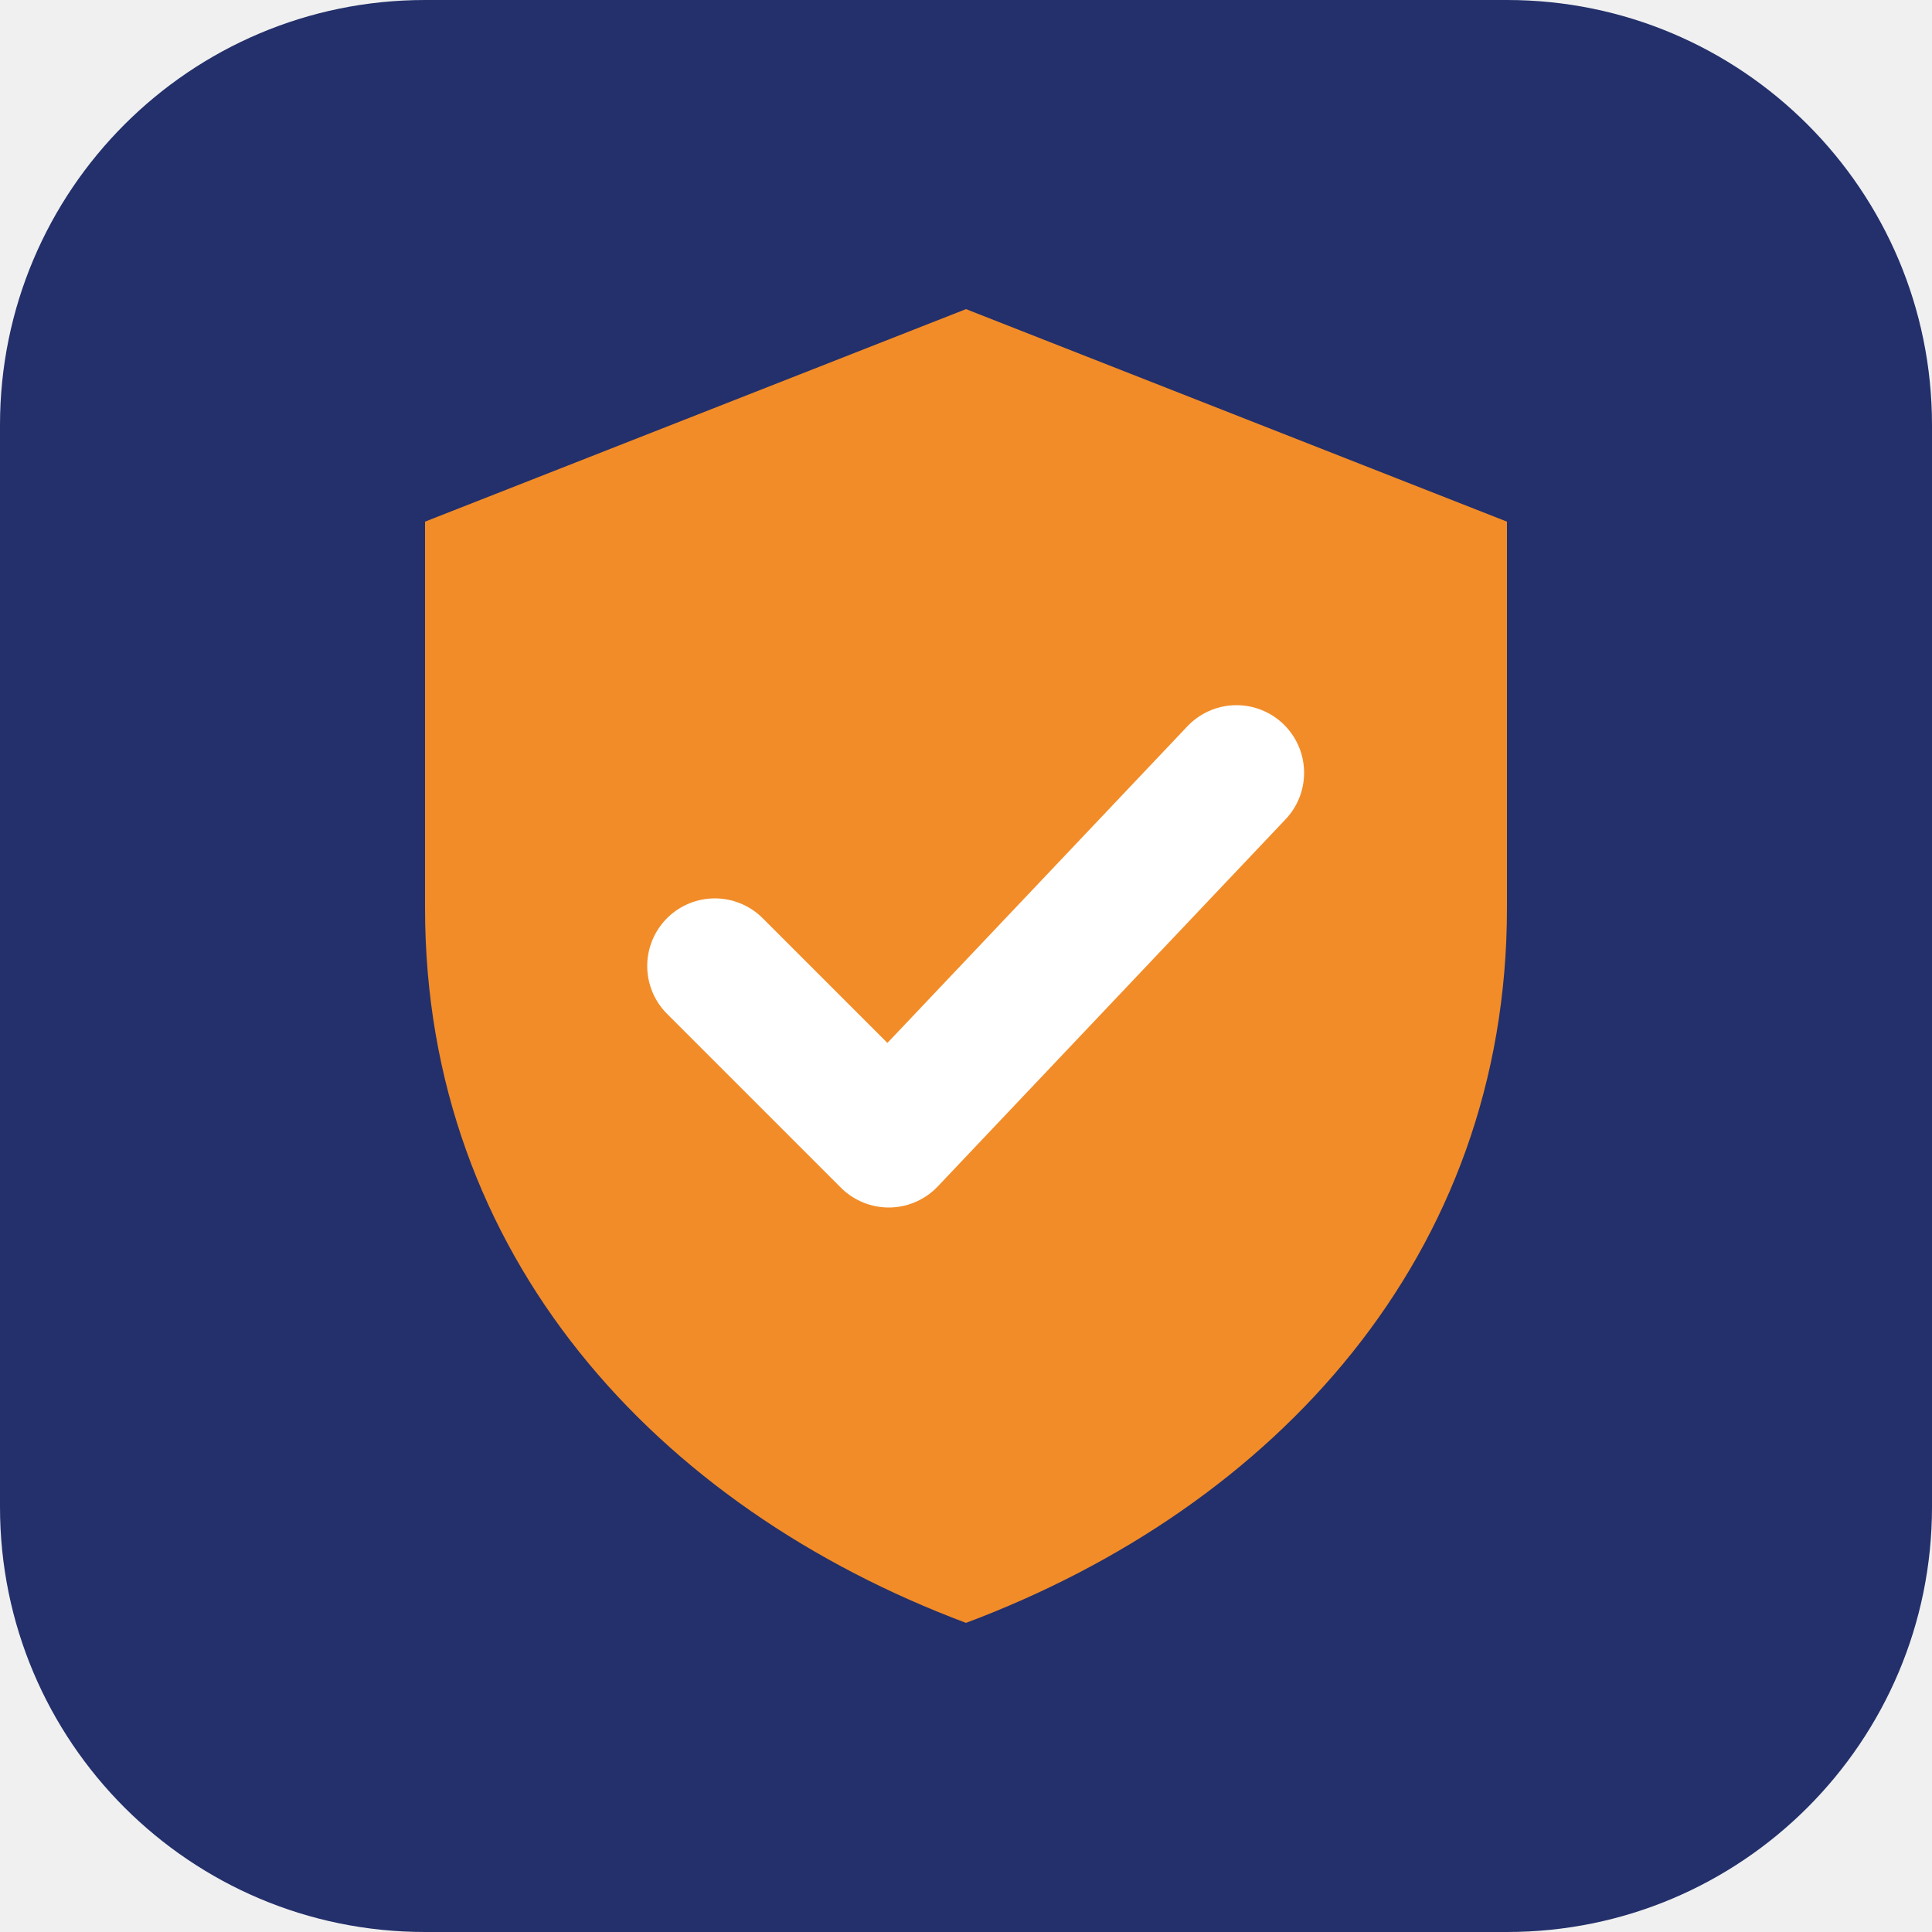
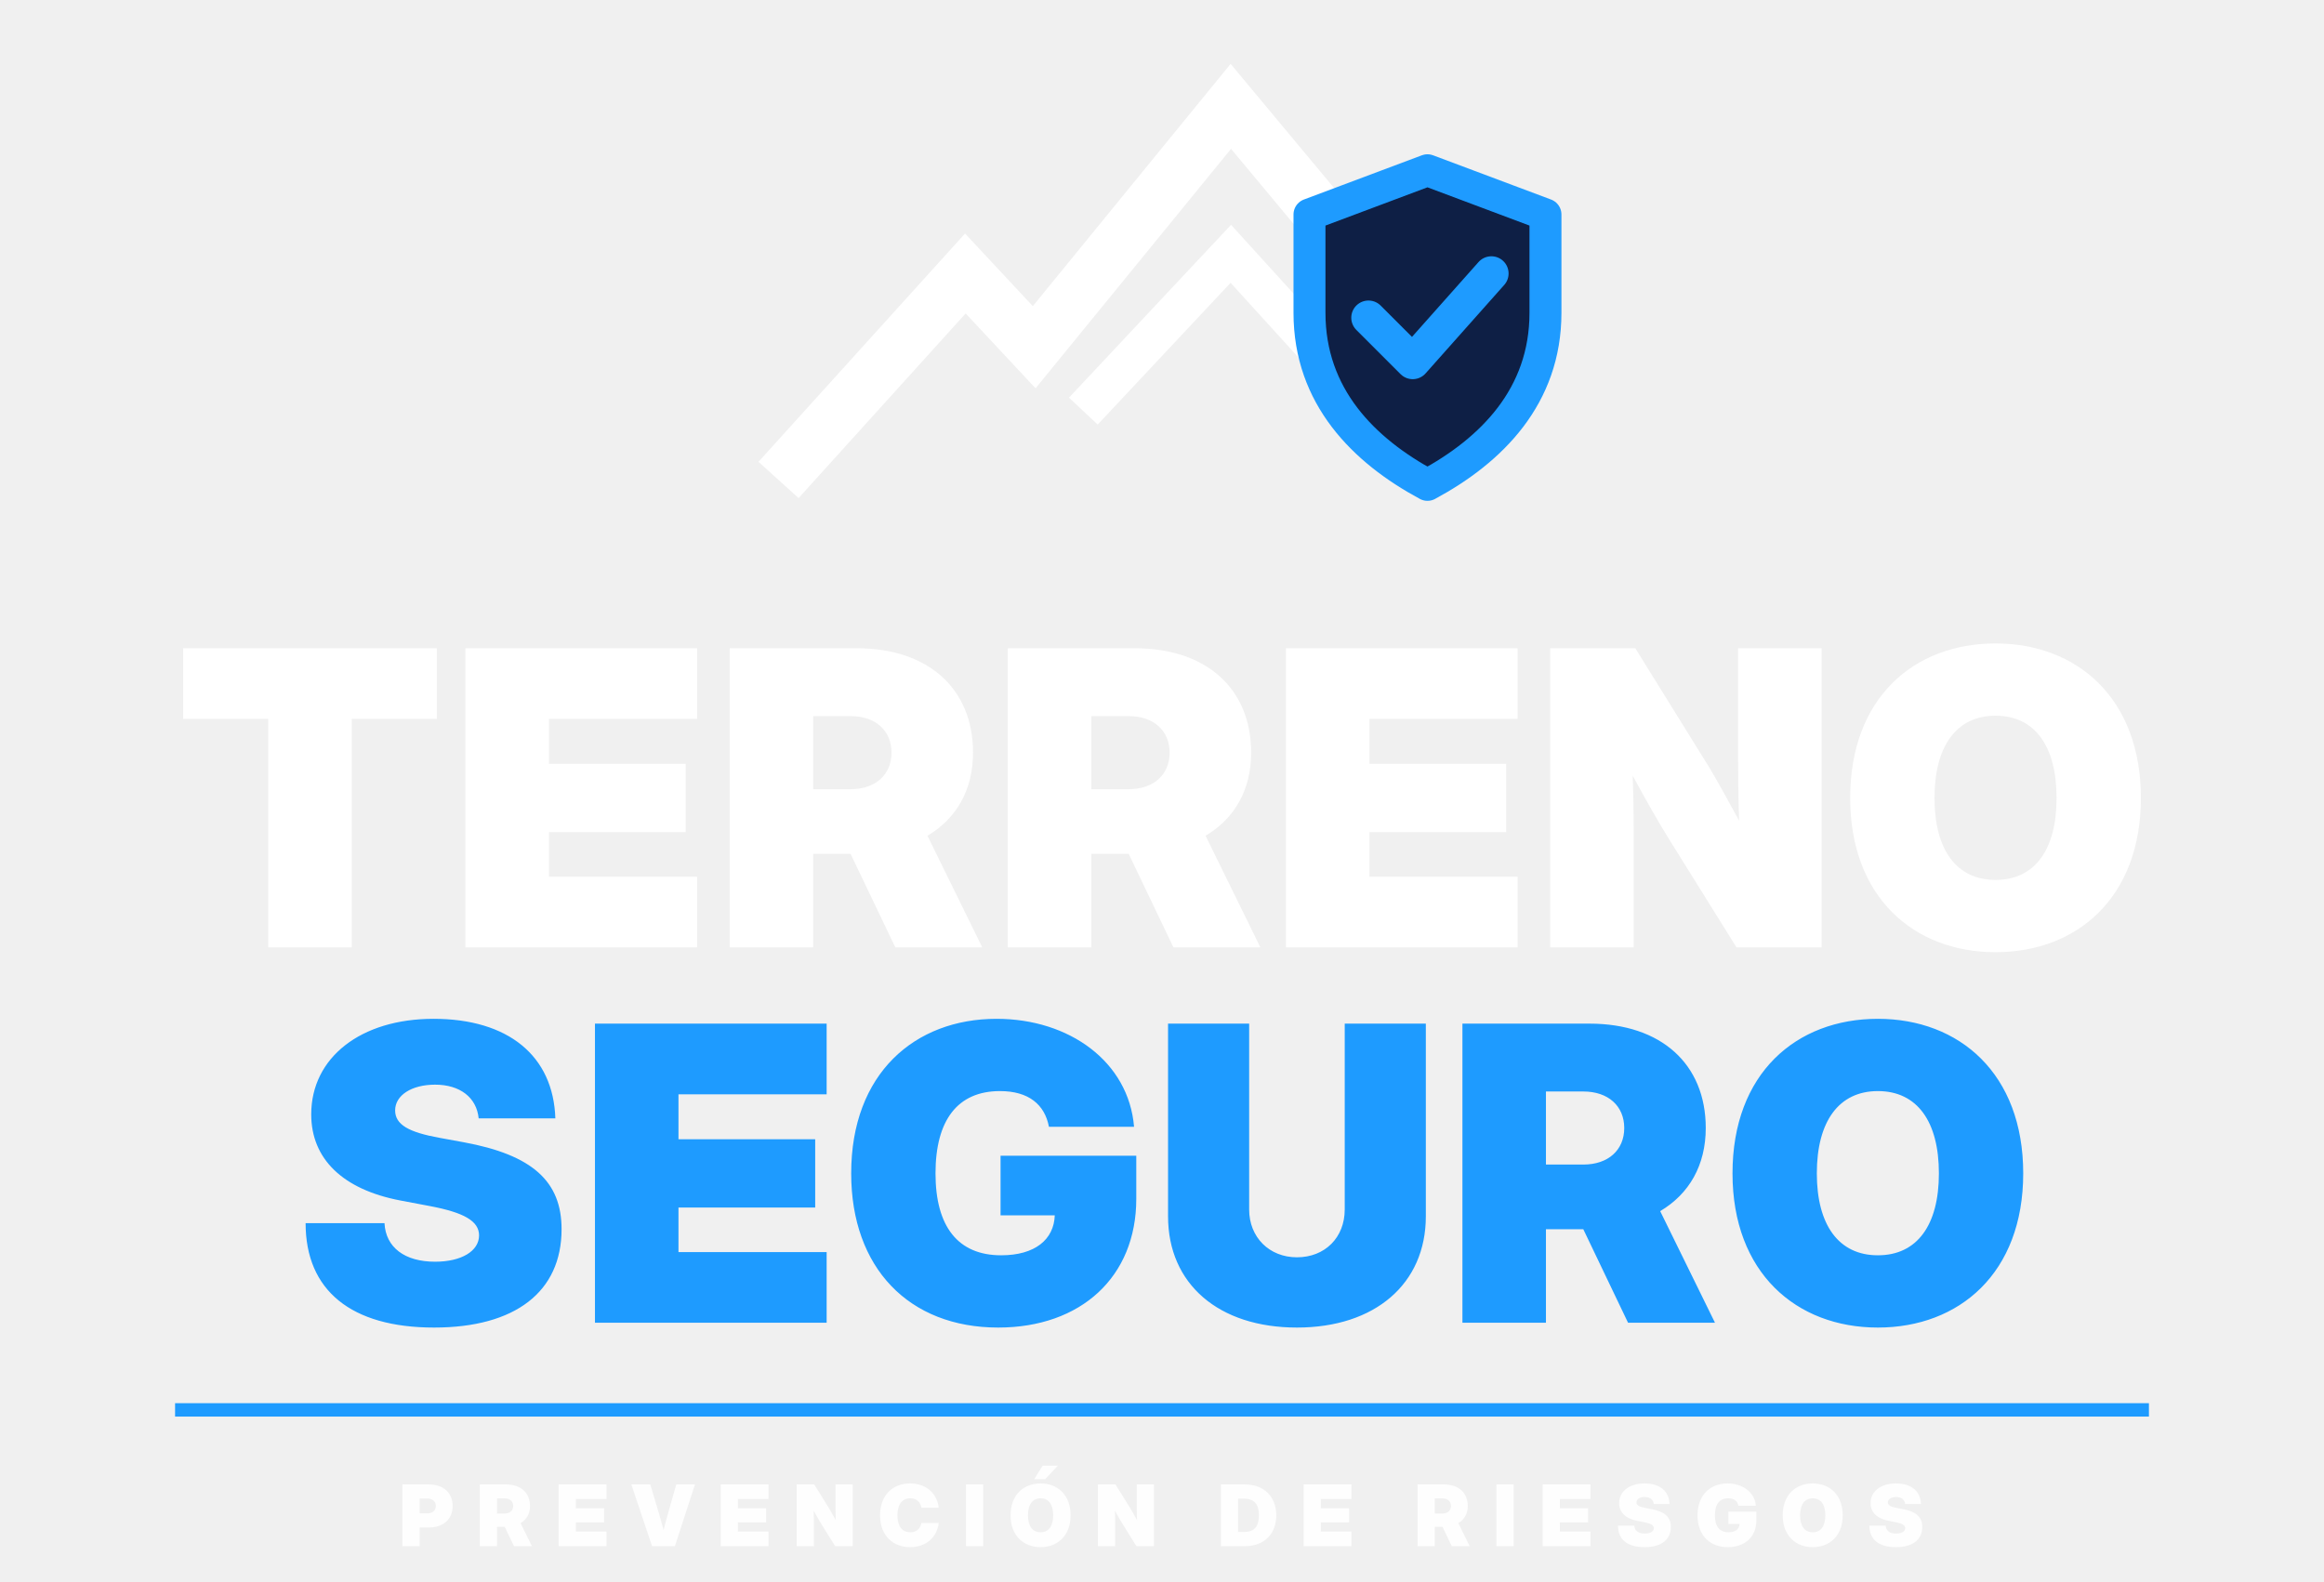
- <svg xmlns="http://www.w3.org/2000/svg" viewBox="0 0 100 100">
-   <rect width="100" height="100" rx="22" fill="#23306b" />
-   <path d="M50 16 78 27v20c0 18-12 31-28 37-16-6-28-19-28-37V27z" fill="#F28C28" />
-   <path d="m37 50 9 9 18-19" fill="none" stroke="#fff" stroke-width="7" stroke-linecap="round" stroke-linejoin="round" />
+ <svg xmlns="http://www.w3.org/2000/svg" viewBox="0 0 520 354">
+   <g transform="translate(172.0 4) scale(1.1)">
+     <path d="M2 94 L40 52 L54 67 L94 18 L134 66" fill="none" stroke="#fff" stroke-width="11" stroke-linejoin="miter" stroke-miterlimit="10" />
+     <path d="M64 80 L94 48 L114 70" fill="none" stroke="#fff" stroke-width="8" stroke-linejoin="miter" stroke-miterlimit="10" />
+     <path d="M110 40 L134 31 L158 40 V60 C158 77 147 88 134 95 C121 88 110 77 110 60 Z" fill="#0E1F45" stroke="#1E9BFF" stroke-width="6.5" stroke-linejoin="round" />
+     <path d="M122 61 L131 70 L147 52" fill="none" stroke="#1E9BFF" stroke-width="7" stroke-linecap="round" stroke-linejoin="round" />
+   </g>
+   <path d="M40.971 160.879H60.018V212.0H78.705V160.879H97.752V145.066H40.971ZM104.143 212.0H155.982V196.188H122.83V186.215H153.422V170.941H122.83V160.879H155.982V145.066H104.143ZM163.271 212.0H181.959V191.066H190.314L200.332 212.0H219.783L207.52 187.023C214.033 183.16 217.717 176.736 217.717 168.426C217.717 154.096 207.699 145.066 191.707 145.066H163.271ZM181.959 176.602V160.25H190.314C195.93 160.25 199.479 163.529 199.479 168.426C199.479 173.322 195.93 176.602 190.314 176.602ZM225.5 212.0H244.188V191.066H252.543L262.561 212.0H282.012L269.748 187.023C276.262 183.16 279.945 176.736 279.945 168.426C279.945 154.096 269.928 145.066 253.936 145.066H225.5ZM244.188 176.602V160.25H252.543C258.158 160.25 261.707 163.529 261.707 168.426C261.707 173.322 258.158 176.602 252.543 176.602ZM287.729 212.0H339.568V196.188H306.416V186.215H337.008V170.941H306.416V160.879H339.568V145.066H287.729ZM346.857 212.0H365.545V187.562C365.545 184.867 365.545 179.611 365.32 173.592C368.465 179.387 371.43 184.553 373.316 187.562L388.545 212.0H407.592V145.066H388.904V169.594C388.904 172.783 388.949 178.219 389.129 183.654C386.523 178.848 383.783 173.861 382.211 171.346L365.904 145.066H346.857ZM446.506 213.078C464.699 213.078 479.029 200.904 479.029 178.578C479.029 156.207 464.699 143.988 446.506 143.988C428.223 143.988 413.982 156.207 413.982 178.578C413.982 200.77 428.223 213.078 446.506 213.078ZM446.506 196.906C437.746 196.906 432.85 190.123 432.85 178.578C432.85 166.988 437.746 160.16 446.506 160.16C455.311 160.16 460.162 166.988 460.162 178.578C460.162 190.123 455.311 196.906 446.506 196.906Z" fill="#ffffff" />
+   <path d="M97.129 297.078C115.277 297.078 125.654 289.082 125.654 275.066C125.654 264.375 119.141 258.445 103.777 255.615L98.387 254.627C91.424 253.369 88.414 251.662 88.414 248.473C88.414 245.104 92.098 242.723 97.354 242.723C102.924 242.723 106.652 245.598 107.102 250.27H124.262C123.812 236.254 113.705 227.988 96.994 227.988C80.732 227.988 69.637 236.658 69.637 249.371C69.637 259.299 76.645 266.172 89.582 268.643L96.23 269.9C103.777 271.338 107.191 273.225 107.191 276.459C107.191 279.963 103.238 282.344 97.354 282.344C90.57 282.344 86.303 279.154 86.033 273.719H68.379C68.379 288.768 78.576 297.078 97.129 297.078ZM133.123 296.0H184.963V280.188H151.811V270.215H182.402V254.941H151.811V244.879H184.963V229.066H133.123ZM223.338 297.078C241.891 297.078 254.244 285.713 254.244 268.283V258.625H223.877V271.967H236.006C235.826 277.357 231.604 280.906 224.012 280.906C214.354 280.906 209.322 274.482 209.322 262.578C209.322 250.674 214.264 244.16 223.742 244.16C230.166 244.16 233.76 247.17 234.703 252.156H253.75C252.537 237.602 239.285 227.988 222.979 227.988C204.695 227.988 190.455 240.207 190.455 262.578C190.455 283.736 203.393 297.078 223.338 297.078ZM290.193 297.078C307.668 297.078 319.033 287.285 319.033 272.191V229.066H300.885V270.664C300.885 276.908 296.482 281.355 290.193 281.355C283.994 281.355 279.502 276.863 279.502 270.664V229.066H261.354V272.191C261.354 287.33 272.674 297.078 290.193 297.078ZM327.221 296.0H345.908V275.066H354.264L364.281 296.0H383.732L371.469 271.023C377.982 267.16 381.666 260.736 381.666 252.426C381.666 238.096 371.648 229.066 355.656 229.066H327.221ZM345.908 260.602V244.25H354.264C359.879 244.25 363.428 247.529 363.428 252.426C363.428 257.322 359.879 260.602 354.264 260.602ZM420.176 297.078C438.369 297.078 452.699 284.904 452.699 262.578C452.699 240.207 438.369 227.988 420.176 227.988C401.893 227.988 387.652 240.207 387.652 262.578C387.652 284.77 401.893 297.078 420.176 297.078ZM420.176 280.906C411.416 280.906 406.52 274.123 406.52 262.578C406.52 250.988 411.416 244.16 420.176 244.16C428.98 244.16 433.832 250.988 433.832 262.578C433.832 274.123 428.98 280.906 420.176 280.906Z" fill="#1E9BFF" />
+   <rect x="39.174" y="314" width="441.652" height="3" fill="#1E9BFF" />
+   <path d="M90.039 346.0H93.899V341.825H95.912C99.215 341.825 101.283 339.96 101.283 337.001C101.283 334.042 99.215 332.177 95.912 332.177H90.039ZM93.899 338.652V335.35H95.624C96.784 335.35 97.517 335.99 97.517 337.001C97.517 338.012 96.784 338.652 95.624 338.652ZM107.35 346.0H111.21V341.677H112.935L115.004 346.0H119.021L116.489 340.842C117.834 340.044 118.594 338.717 118.594 337.001C118.594 334.042 116.526 332.177 113.223 332.177H107.35ZM111.21 338.689V335.312H112.935C114.095 335.312 114.828 335.99 114.828 337.001C114.828 338.012 114.095 338.689 112.935 338.689ZM124.995 346.0H135.701V342.734H128.855V340.675H135.173V337.521H128.855V335.442H135.701V332.177H124.995ZM145.897 346.0H151.018L155.508 332.177H151.315L149.784 337.539C149.32 339.153 148.893 340.758 148.476 342.373C148.04 340.758 147.594 339.153 147.112 337.539L145.507 332.177H141.258ZM161.25 346.0H171.956V342.734H165.11V340.675H171.427V337.521H165.11V335.442H171.956V332.177H161.25ZM178.255 346.0H182.115V340.953C182.115 340.396 182.115 339.311 182.068 338.068C182.718 339.265 183.33 340.332 183.719 340.953L186.865 346.0H190.798V332.177H186.939V337.242C186.939 337.901 186.948 339.023 186.985 340.146C186.447 339.153 185.881 338.124 185.556 337.604L182.189 332.177H178.255ZM203.628 346.223C207.163 346.223 209.658 344.07 210.048 340.805H206.161C205.92 342.104 205.029 342.883 203.702 342.883C201.819 342.883 200.808 341.51 200.808 339.098C200.808 336.676 201.828 335.294 203.702 335.294C205.029 335.294 205.929 336.083 206.161 337.391H210.048C209.668 334.125 207.163 331.954 203.628 331.954C199.852 331.954 196.911 334.478 196.911 339.098C196.911 343.681 199.852 346.223 203.628 346.223ZM220.002 332.177H216.143V346.0H220.002ZM232.832 346.223C236.59 346.223 239.549 343.708 239.549 339.098C239.549 334.478 236.59 331.954 232.832 331.954C229.056 331.954 226.115 334.478 226.115 339.098C226.115 343.681 229.056 346.223 232.832 346.223ZM232.832 342.883C231.023 342.883 230.012 341.482 230.012 339.098C230.012 336.704 231.023 335.294 232.832 335.294C234.651 335.294 235.653 336.704 235.653 339.098C235.653 341.482 234.651 342.883 232.832 342.883ZM231.404 331.017H233.853L236.692 327.993H233.278ZM245.662 346.0H249.522V340.953C249.522 340.396 249.522 339.311 249.475 338.068C250.125 339.265 250.737 340.332 251.127 340.953L254.272 346.0H258.205V332.177H254.346V337.242C254.346 337.901 254.355 339.023 254.392 340.146C253.854 339.153 253.288 338.124 252.964 337.604L249.596 332.177H245.662ZM278.577 346.0C282.836 346.0 285.573 343.291 285.573 339.098C285.573 334.895 282.789 332.177 278.522 332.177H273.178V346.0ZM277.037 342.809V335.368H278.281C280.609 335.368 281.676 336.565 281.676 339.098C281.676 341.612 280.646 342.809 278.392 342.809ZM291.686 346.0H302.392V342.734H295.545V340.675H301.863V337.521H295.545V335.442H302.392V332.177H291.686ZM317.179 346.0H321.038V341.677H322.764L324.833 346.0H328.85L326.317 340.842C327.662 340.044 328.423 338.717 328.423 337.001C328.423 334.042 326.354 332.177 323.052 332.177H317.179ZM321.038 338.689V335.312H322.764C323.924 335.312 324.656 335.99 324.656 337.001C324.656 338.012 323.924 338.689 322.764 338.689ZM338.683 332.177H334.824V346.0H338.683ZM345.168 346.0H355.874V342.734H349.027V340.675H355.345V337.521H349.027V335.442H355.874V332.177H345.168ZM367.962 346.223C371.71 346.223 373.853 344.571 373.853 341.677C373.853 339.469 372.508 338.244 369.335 337.66L368.221 337.456C366.783 337.196 366.162 336.843 366.162 336.185C366.162 335.489 366.923 334.997 368.008 334.997C369.158 334.997 369.928 335.591 370.021 336.556H373.565C373.472 333.661 371.385 331.954 367.934 331.954C364.575 331.954 362.284 333.745 362.284 336.37C362.284 338.42 363.731 339.84 366.403 340.35L367.776 340.61C369.335 340.907 370.04 341.296 370.04 341.964C370.04 342.688 369.223 343.18 368.008 343.18C366.607 343.18 365.726 342.521 365.67 341.398H362.024C362.024 344.506 364.13 346.223 367.962 346.223ZM386.609 346.223C390.44 346.223 392.991 343.875 392.991 340.276V338.281H386.72V341.037H389.225C389.188 342.15 388.316 342.883 386.748 342.883C384.753 342.883 383.714 341.556 383.714 339.098C383.714 336.639 384.735 335.294 386.692 335.294C388.019 335.294 388.761 335.916 388.956 336.945H392.889C392.639 333.939 389.902 331.954 386.534 331.954C382.759 331.954 379.818 334.478 379.818 339.098C379.818 343.467 382.49 346.223 386.609 346.223ZM405.599 346.223C409.356 346.223 412.316 343.708 412.316 339.098C412.316 334.478 409.356 331.954 405.599 331.954C401.823 331.954 398.882 334.478 398.882 339.098C398.882 343.681 401.823 346.223 405.599 346.223ZM405.599 342.883C403.79 342.883 402.779 341.482 402.779 339.098C402.779 336.704 403.79 335.294 405.599 335.294C407.417 335.294 408.419 336.704 408.419 339.098C408.419 341.482 407.417 342.883 405.599 342.883ZM424.218 346.223C427.966 346.223 430.109 344.571 430.109 341.677C430.109 339.469 428.764 338.244 425.591 337.66L424.478 337.456C423.04 337.196 422.418 336.843 422.418 336.185C422.418 335.489 423.179 334.997 424.264 334.997C425.415 334.997 426.185 335.591 426.278 336.556H429.822C429.729 333.661 427.641 331.954 424.19 331.954C420.832 331.954 418.54 333.745 418.54 336.37C418.54 338.42 419.988 339.84 422.659 340.35L424.032 340.61C425.591 340.907 426.296 341.296 426.296 341.964C426.296 342.688 425.48 343.18 424.264 343.18C422.864 343.18 421.982 342.521 421.927 341.398H418.281C418.281 344.506 420.386 346.223 424.218 346.223Z" fill="#ffffff" fill-opacity=".9" />
</svg>
